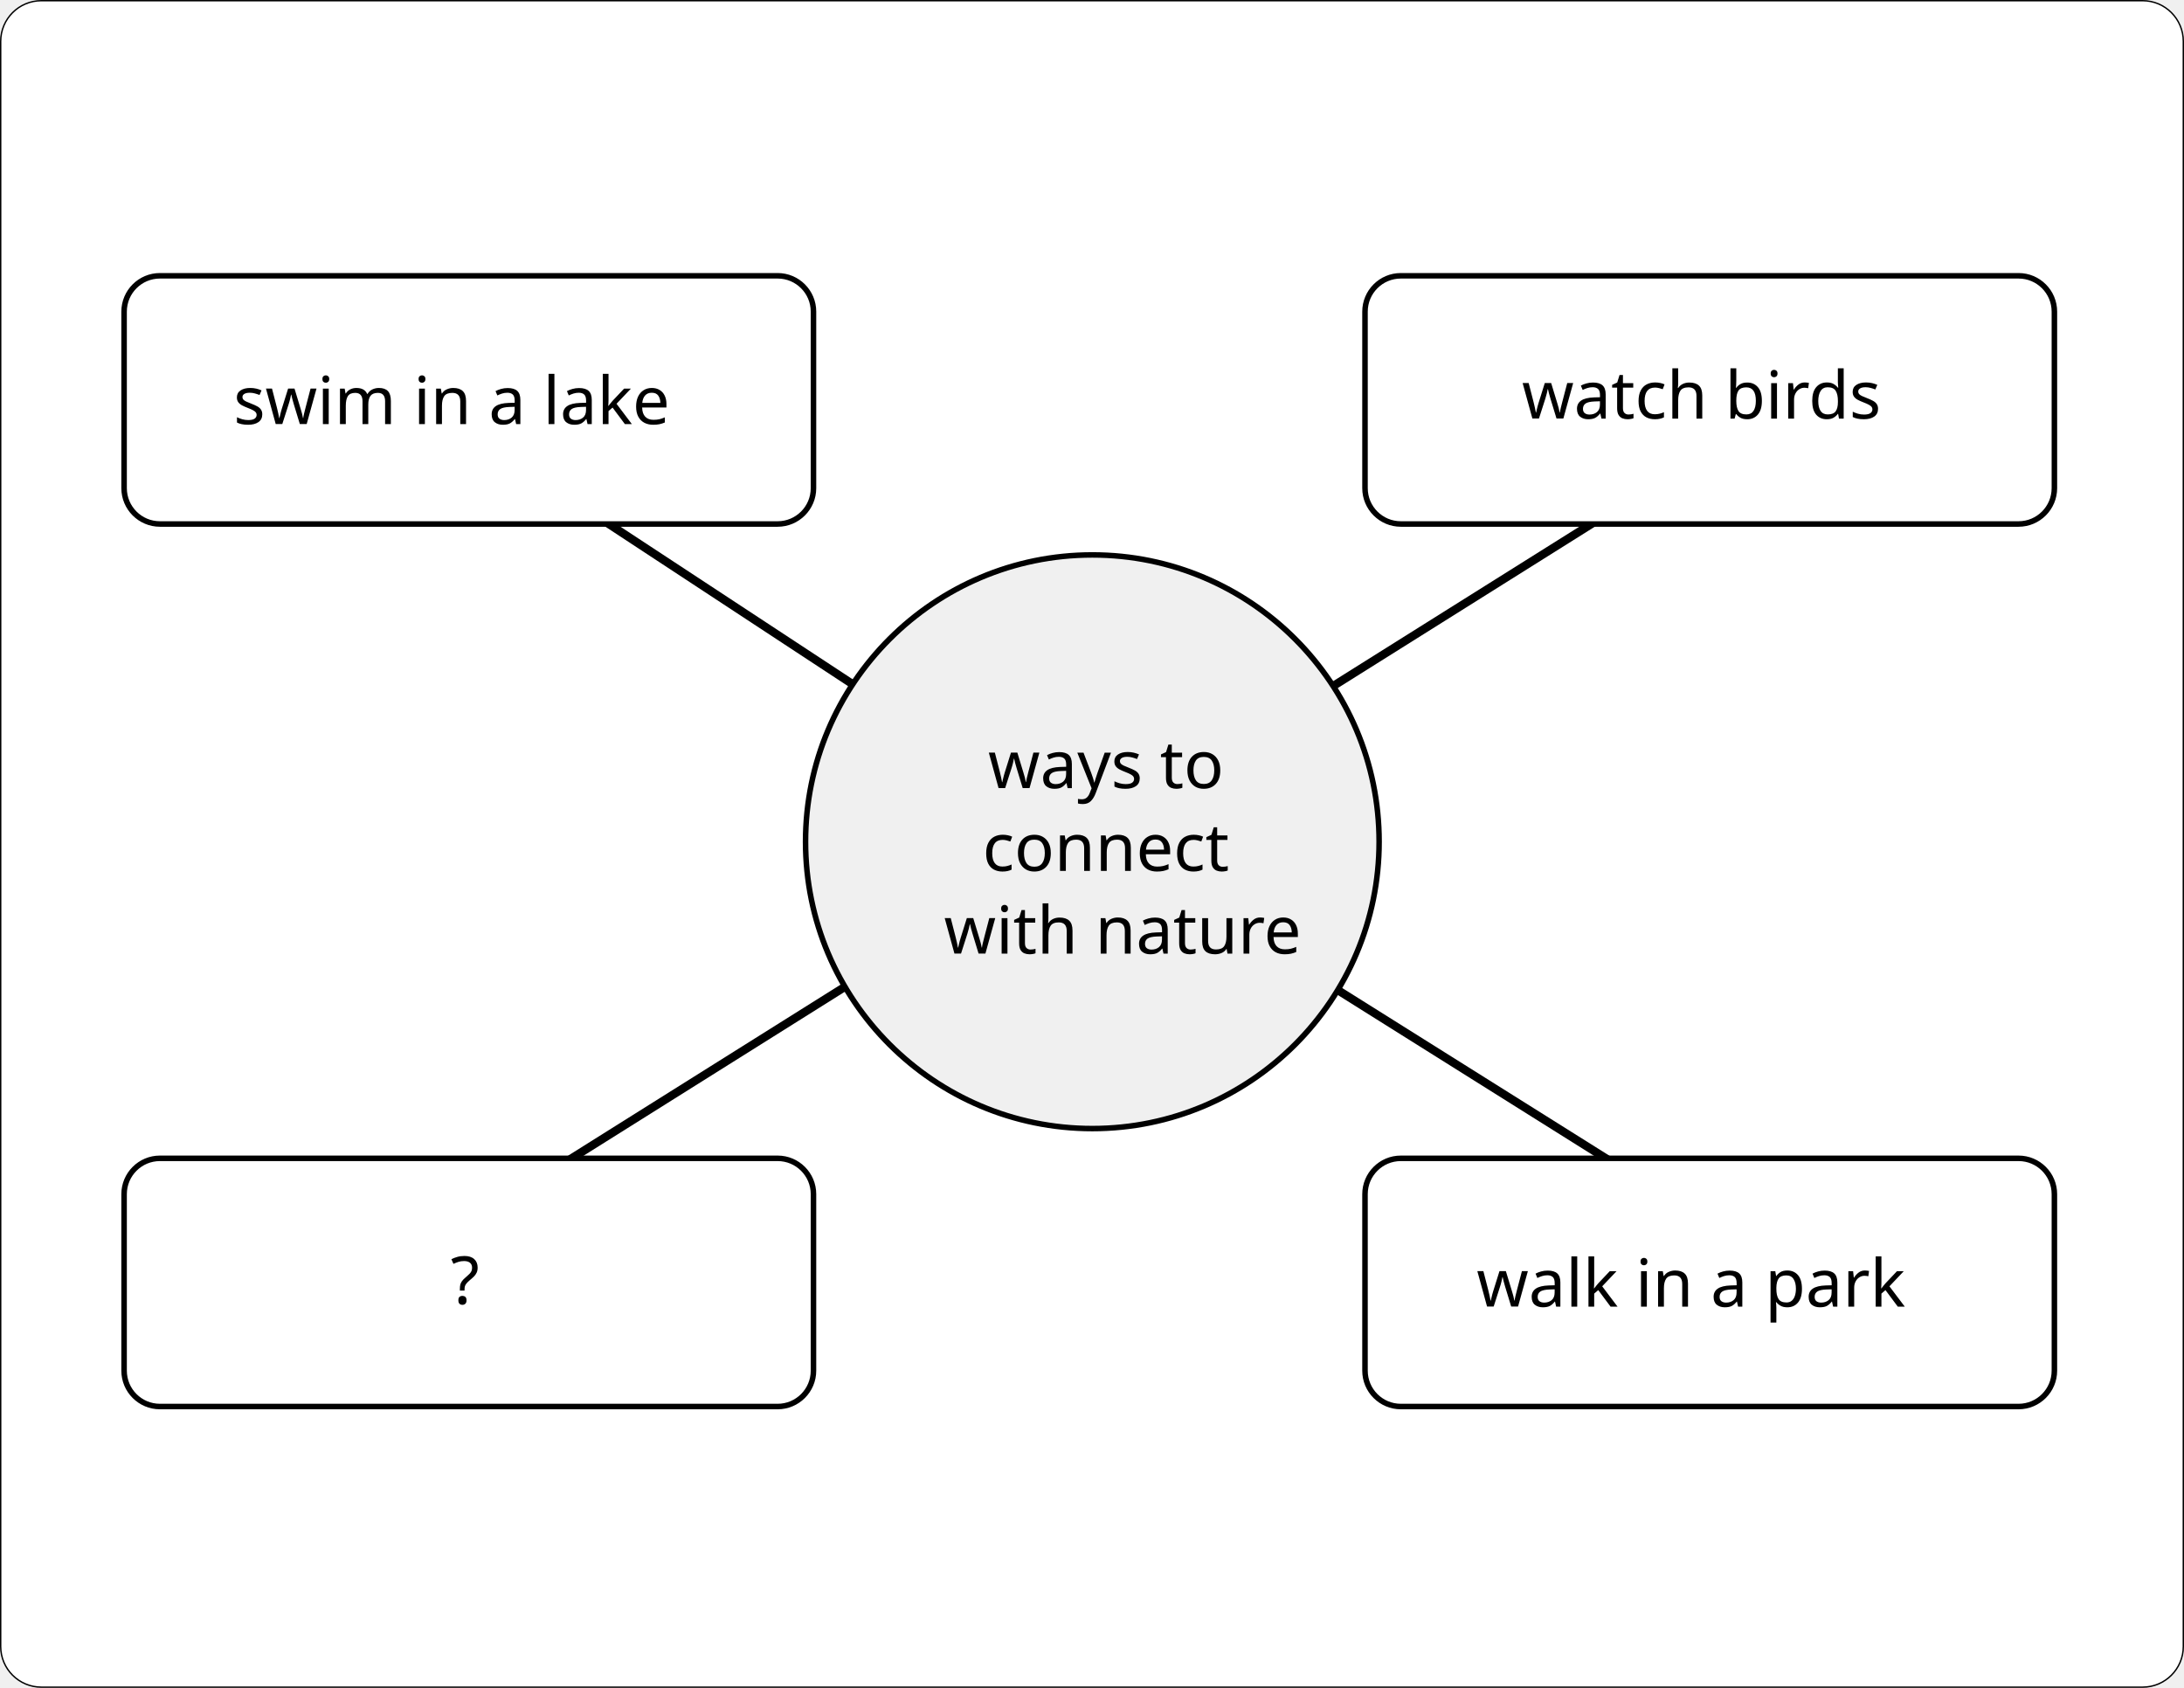
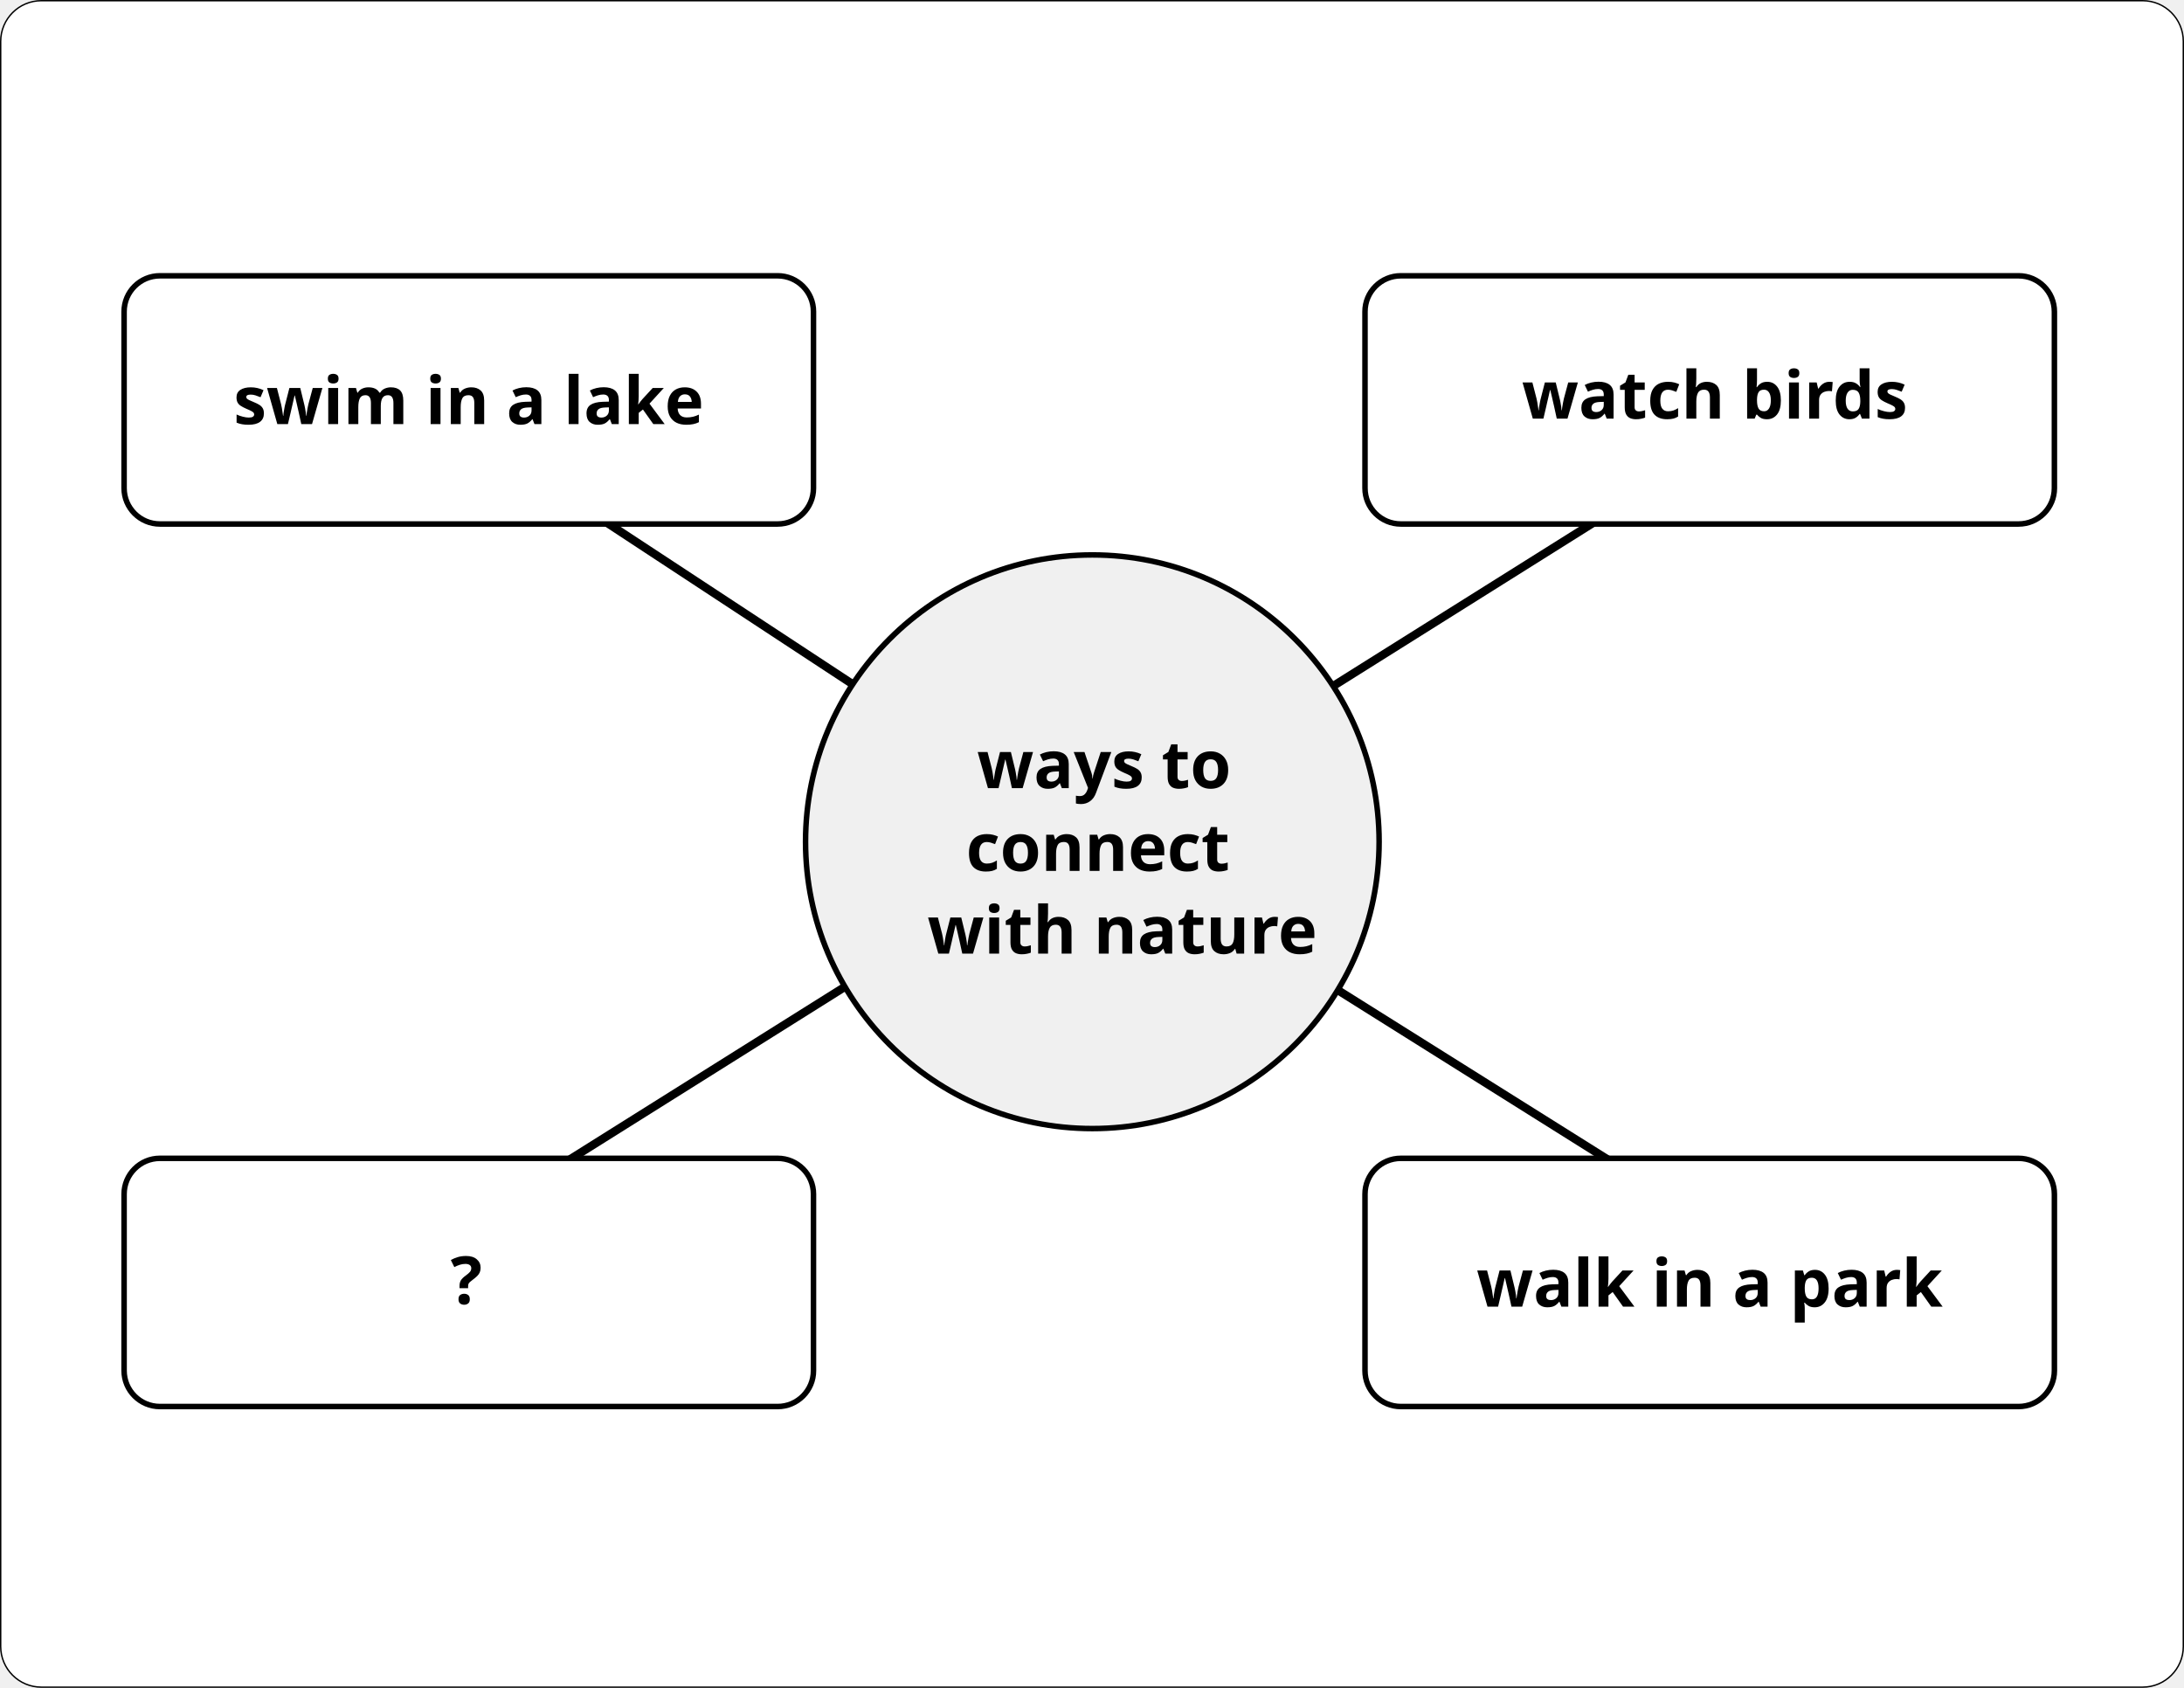
<svg xmlns="http://www.w3.org/2000/svg" version="1.1" x="0px" y="0px" viewBox="0 0 792 612" style="enable-background:new 0 0 792 612;" xml:space="preserve">
  <style type="text/css">
	.st0{fill:#FFFFFF;}
	.st1{fill:none;stroke:#000000;stroke-width:3;stroke-miterlimit:10;}
	.st2{fill:#F0F0F0;}
	.st3{fill:none;}
- 	.st4{font-family:'Poppins-SemiBold';}
+ 	.st4{font-family: sans-serif; font-weight: 600;}
	.st5{font-size:24px;}
	.st6{fill:#FFFFFF;stroke:#000000;stroke-width:2;stroke-miterlimit:10;}
</style>
  <g id="BKGD">
    <g>
      <path class="st0" d="M15,611.75c-8.13,0-14.75-6.62-14.75-14.75V15C0.25,6.87,6.87,0.25,15,0.25h762    c8.13,0,14.75,6.62,14.75,14.75v582c0,8.13-6.62,14.75-14.75,14.75H15z" />
      <path d="M777,0.5c8,0,14.5,6.5,14.5,14.5v582c0,8-6.5,14.5-14.5,14.5H15c-8,0-14.5-6.5-14.5-14.5V15C0.5,7,7,0.5,15,0.5H777     M777,0H15C6.72,0,0,6.72,0,15v582c0,8.28,6.72,15,15,15h762c8.28,0,15-6.72,15-15V15C792,6.72,785.28,0,777,0L777,0z" />
    </g>
  </g>
  <g id="GO_x5F_WW">
    <g>
      <line class="st1" x1="183.5" y1="165.5" x2="396.12" y2="305.21" />
    </g>
    <g>
      <line class="st1" x1="616.12" y1="165.5" x2="393.5" y2="305.21" />
    </g>
    <g>
      <line class="st1" x1="173.5" y1="441.21" x2="396.12" y2="301.5" />
    </g>
    <g>
      <line class="st1" x1="616.12" y1="441.21" x2="393.5" y2="301.5" />
    </g>
    <g>
      <ellipse transform="matrix(0.7071 -0.7071 0.7071 0.7071 -99.7967 369.4951)" class="st2" cx="396.12" cy="305.21" rx="104" ry="104" />
      <path d="M396.12,202.21c56.79,0,103,46.21,103,103s-46.21,103-103,103s-103-46.21-103-103S339.33,202.21,396.12,202.21     M396.12,200.21c-57.99,0-105,47.01-105,105s47.01,105,105,105s105-47.01,105-105S454.11,200.21,396.12,200.21L396.12,200.21z" />
    </g>
    <rect x="317.12" y="268.02" class="st3" width="157" height="81.98" />
    <text transform="matrix(1 0 0 1 348.3185 285.7819)">
-       <tspan x="10" y="0" class="st4 st5">ways to </tspan>
-       <tspan x="8" y="30" class="st4 st5">connect </tspan>
-       <tspan x="-6" y="60" class="st4 st5">with nature</tspan>
+       <tspan x="6" y="0" class="st4 st5">ways to </tspan>
+       <tspan x="2" y="30" class="st4 st5">connect </tspan>
+       <tspan x="-12" y="60" class="st4 st5">with nature</tspan>
    </text>
    <path class="st6" d="M282,190H58c-7.18,0-13-5.82-13-13v-64c0-7.18,5.82-13,13-13h224c7.18,0,13,5.82,13,13v64   C295,184.18,289.18,190,282,190z" />
    <rect x="77.09" y="136.02" class="st3" width="185.91" height="27.98" />
    <text transform="matrix(1 0 0 1 84.6881 153.7819)" class="st4 st5">swim in a lake</text>
    <path class="st6" d="M732,190H508c-7.18,0-13-5.82-13-13v-64c0-7.18,5.82-13,13-13h224c7.18,0,13,5.82,13,13v64   C745,184.18,739.18,190,732,190z" />
    <rect x="548.09" y="134.02" class="st3" width="151.91" height="30.98" />
    <text transform="matrix(1 0 0 1 551.9 151.7819)" class="st4 st5">watch birds</text>
    <path class="st6" d="M282,510H58c-7.18,0-13-5.82-13-13v-64c0-7.18,5.82-13,13-13h224c7.18,0,13,5.82,13,13v64   C295,504.18,289.18,510,282,510z" />
    <rect x="98.09" y="455.02" class="st3" width="143.04" height="24.98" />
    <text transform="matrix(1 0 0 1 163.4117 472.7824)" class="st4 st5">?</text>
    <path class="st6" d="M732,510H508c-7.18,0-13-5.82-13-13v-64c0-7.18,5.82-13,13-13h224c7.18,0,13,5.82,13,13v64   C745,504.18,739.18,510,732,510z" />
    <rect x="529" y="456.02" class="st3" width="180.12" height="30.98" />
    <text transform="matrix(1 0 0 1 535.4703 473.7824)" class="st4 st5">walk in a park</text>
  </g>
  <g id="TEXT">
</g>
</svg>
